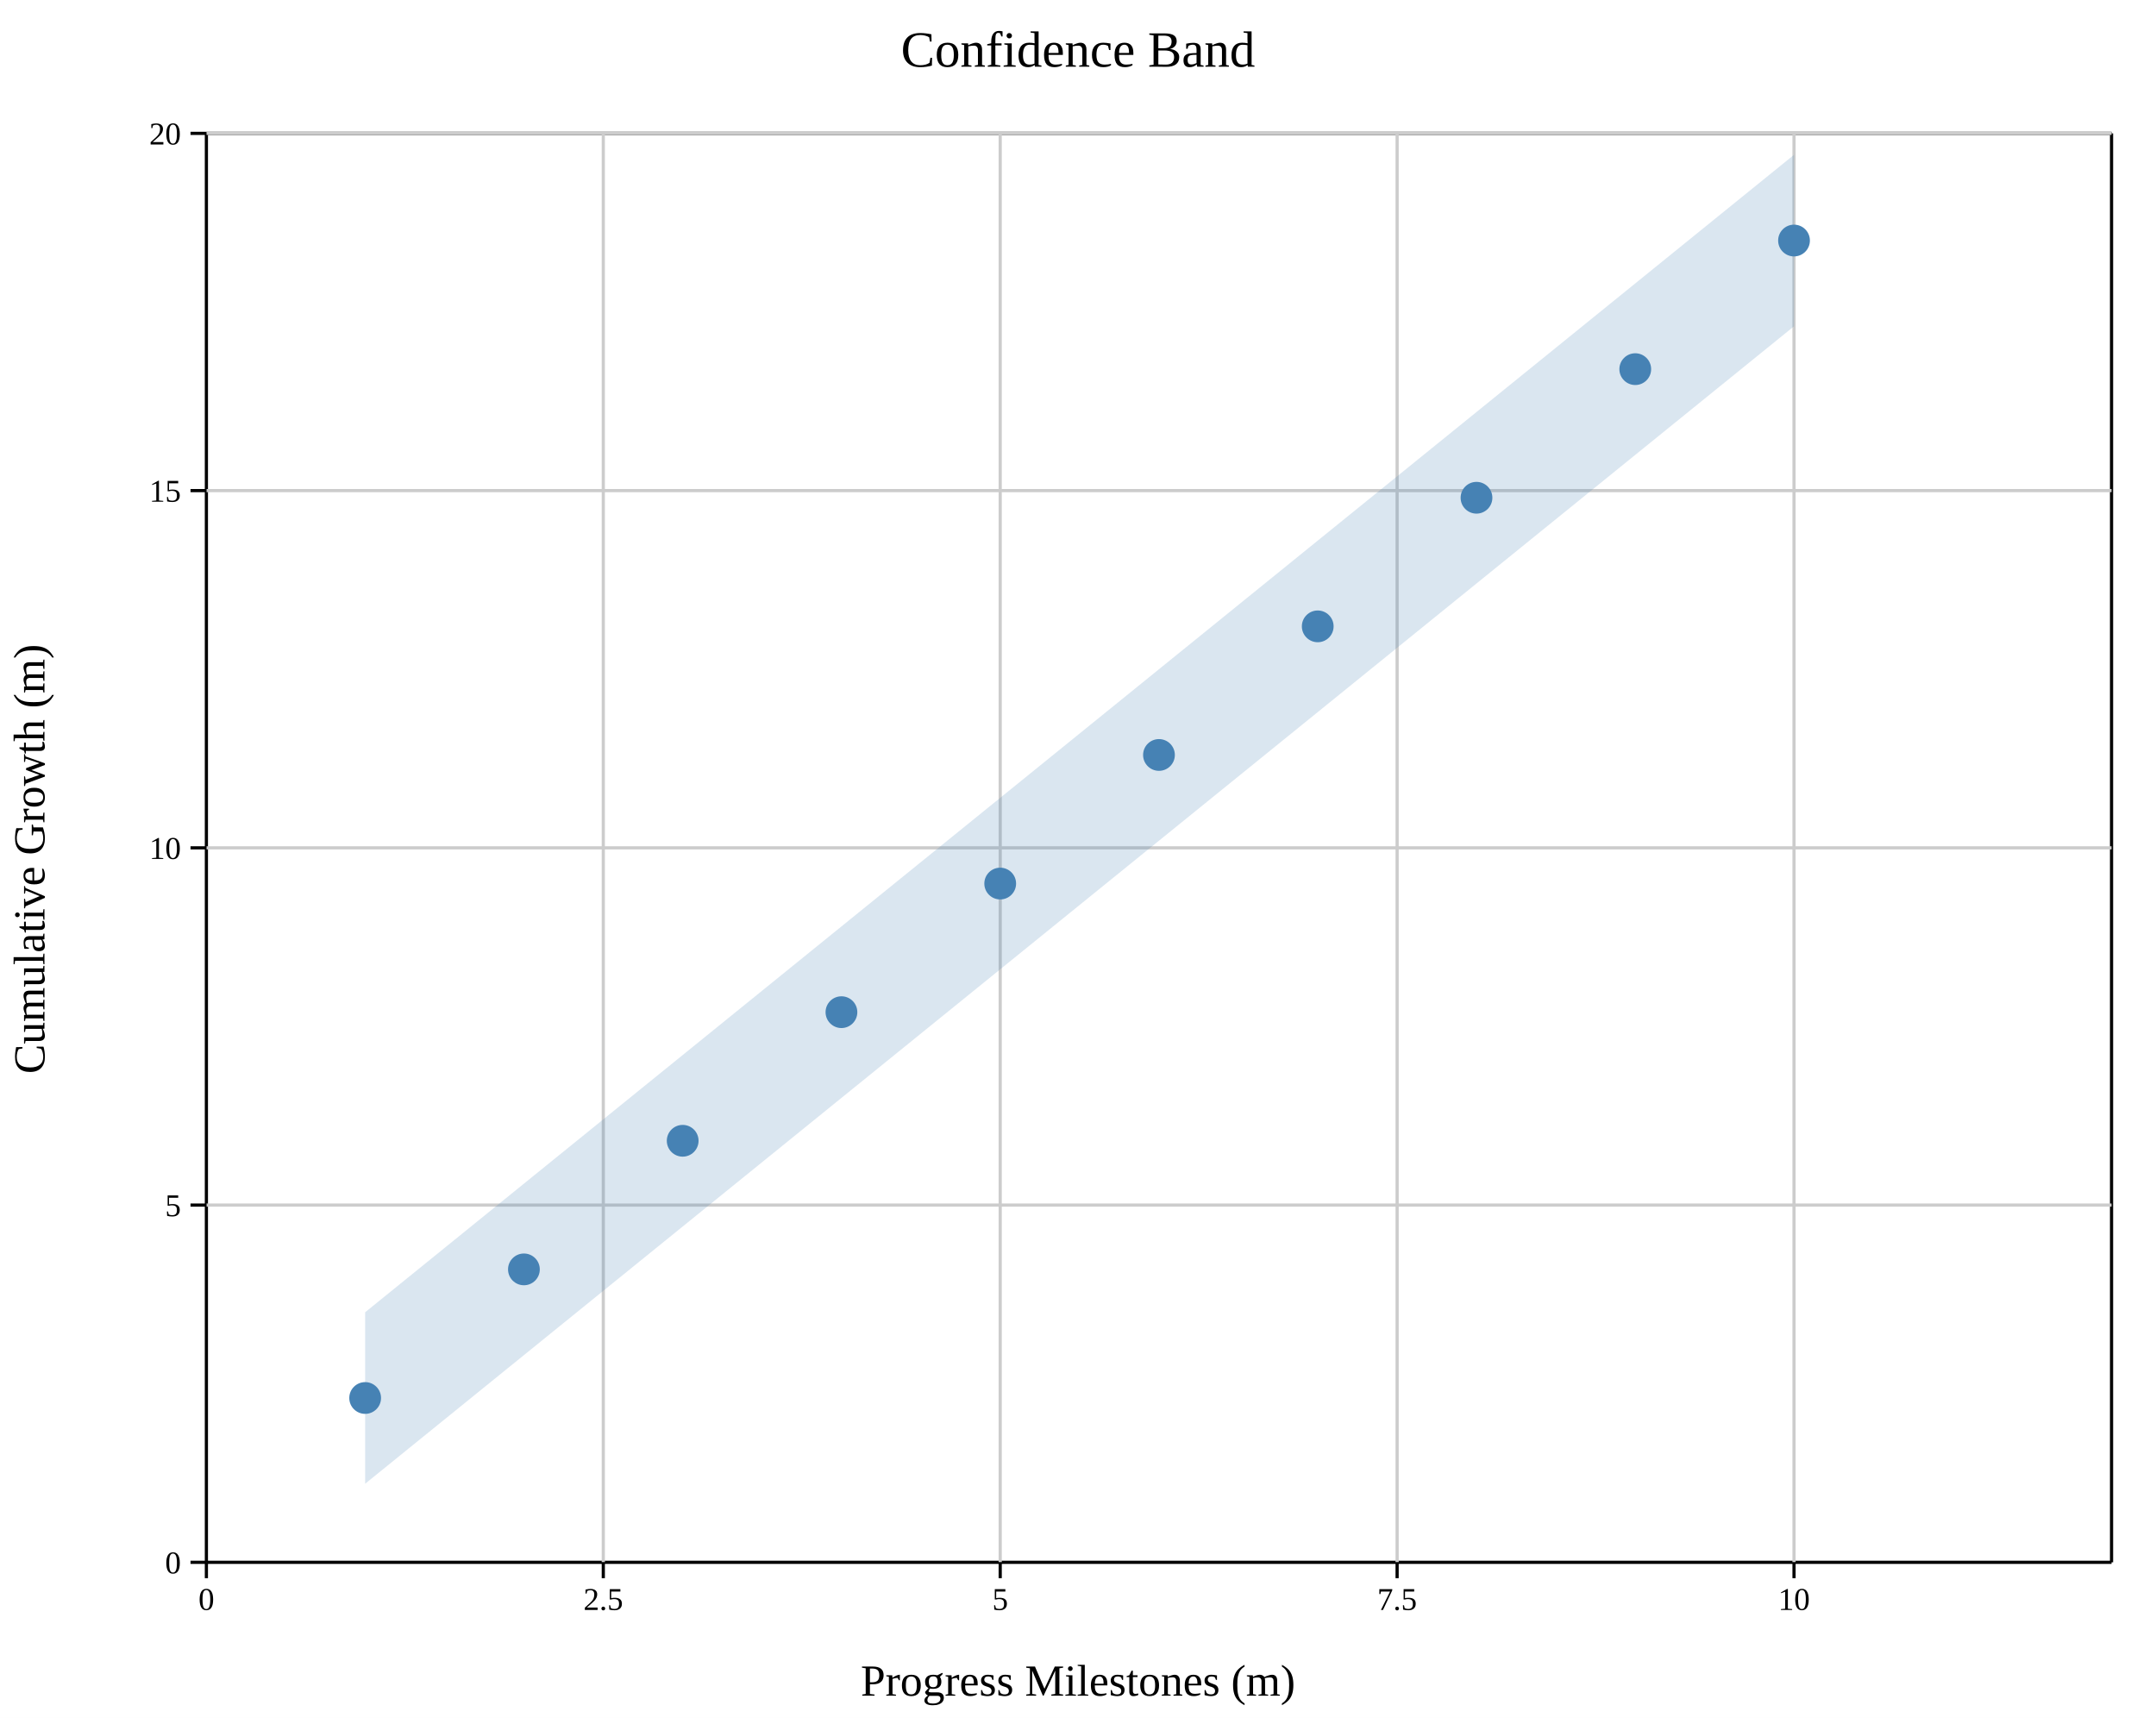
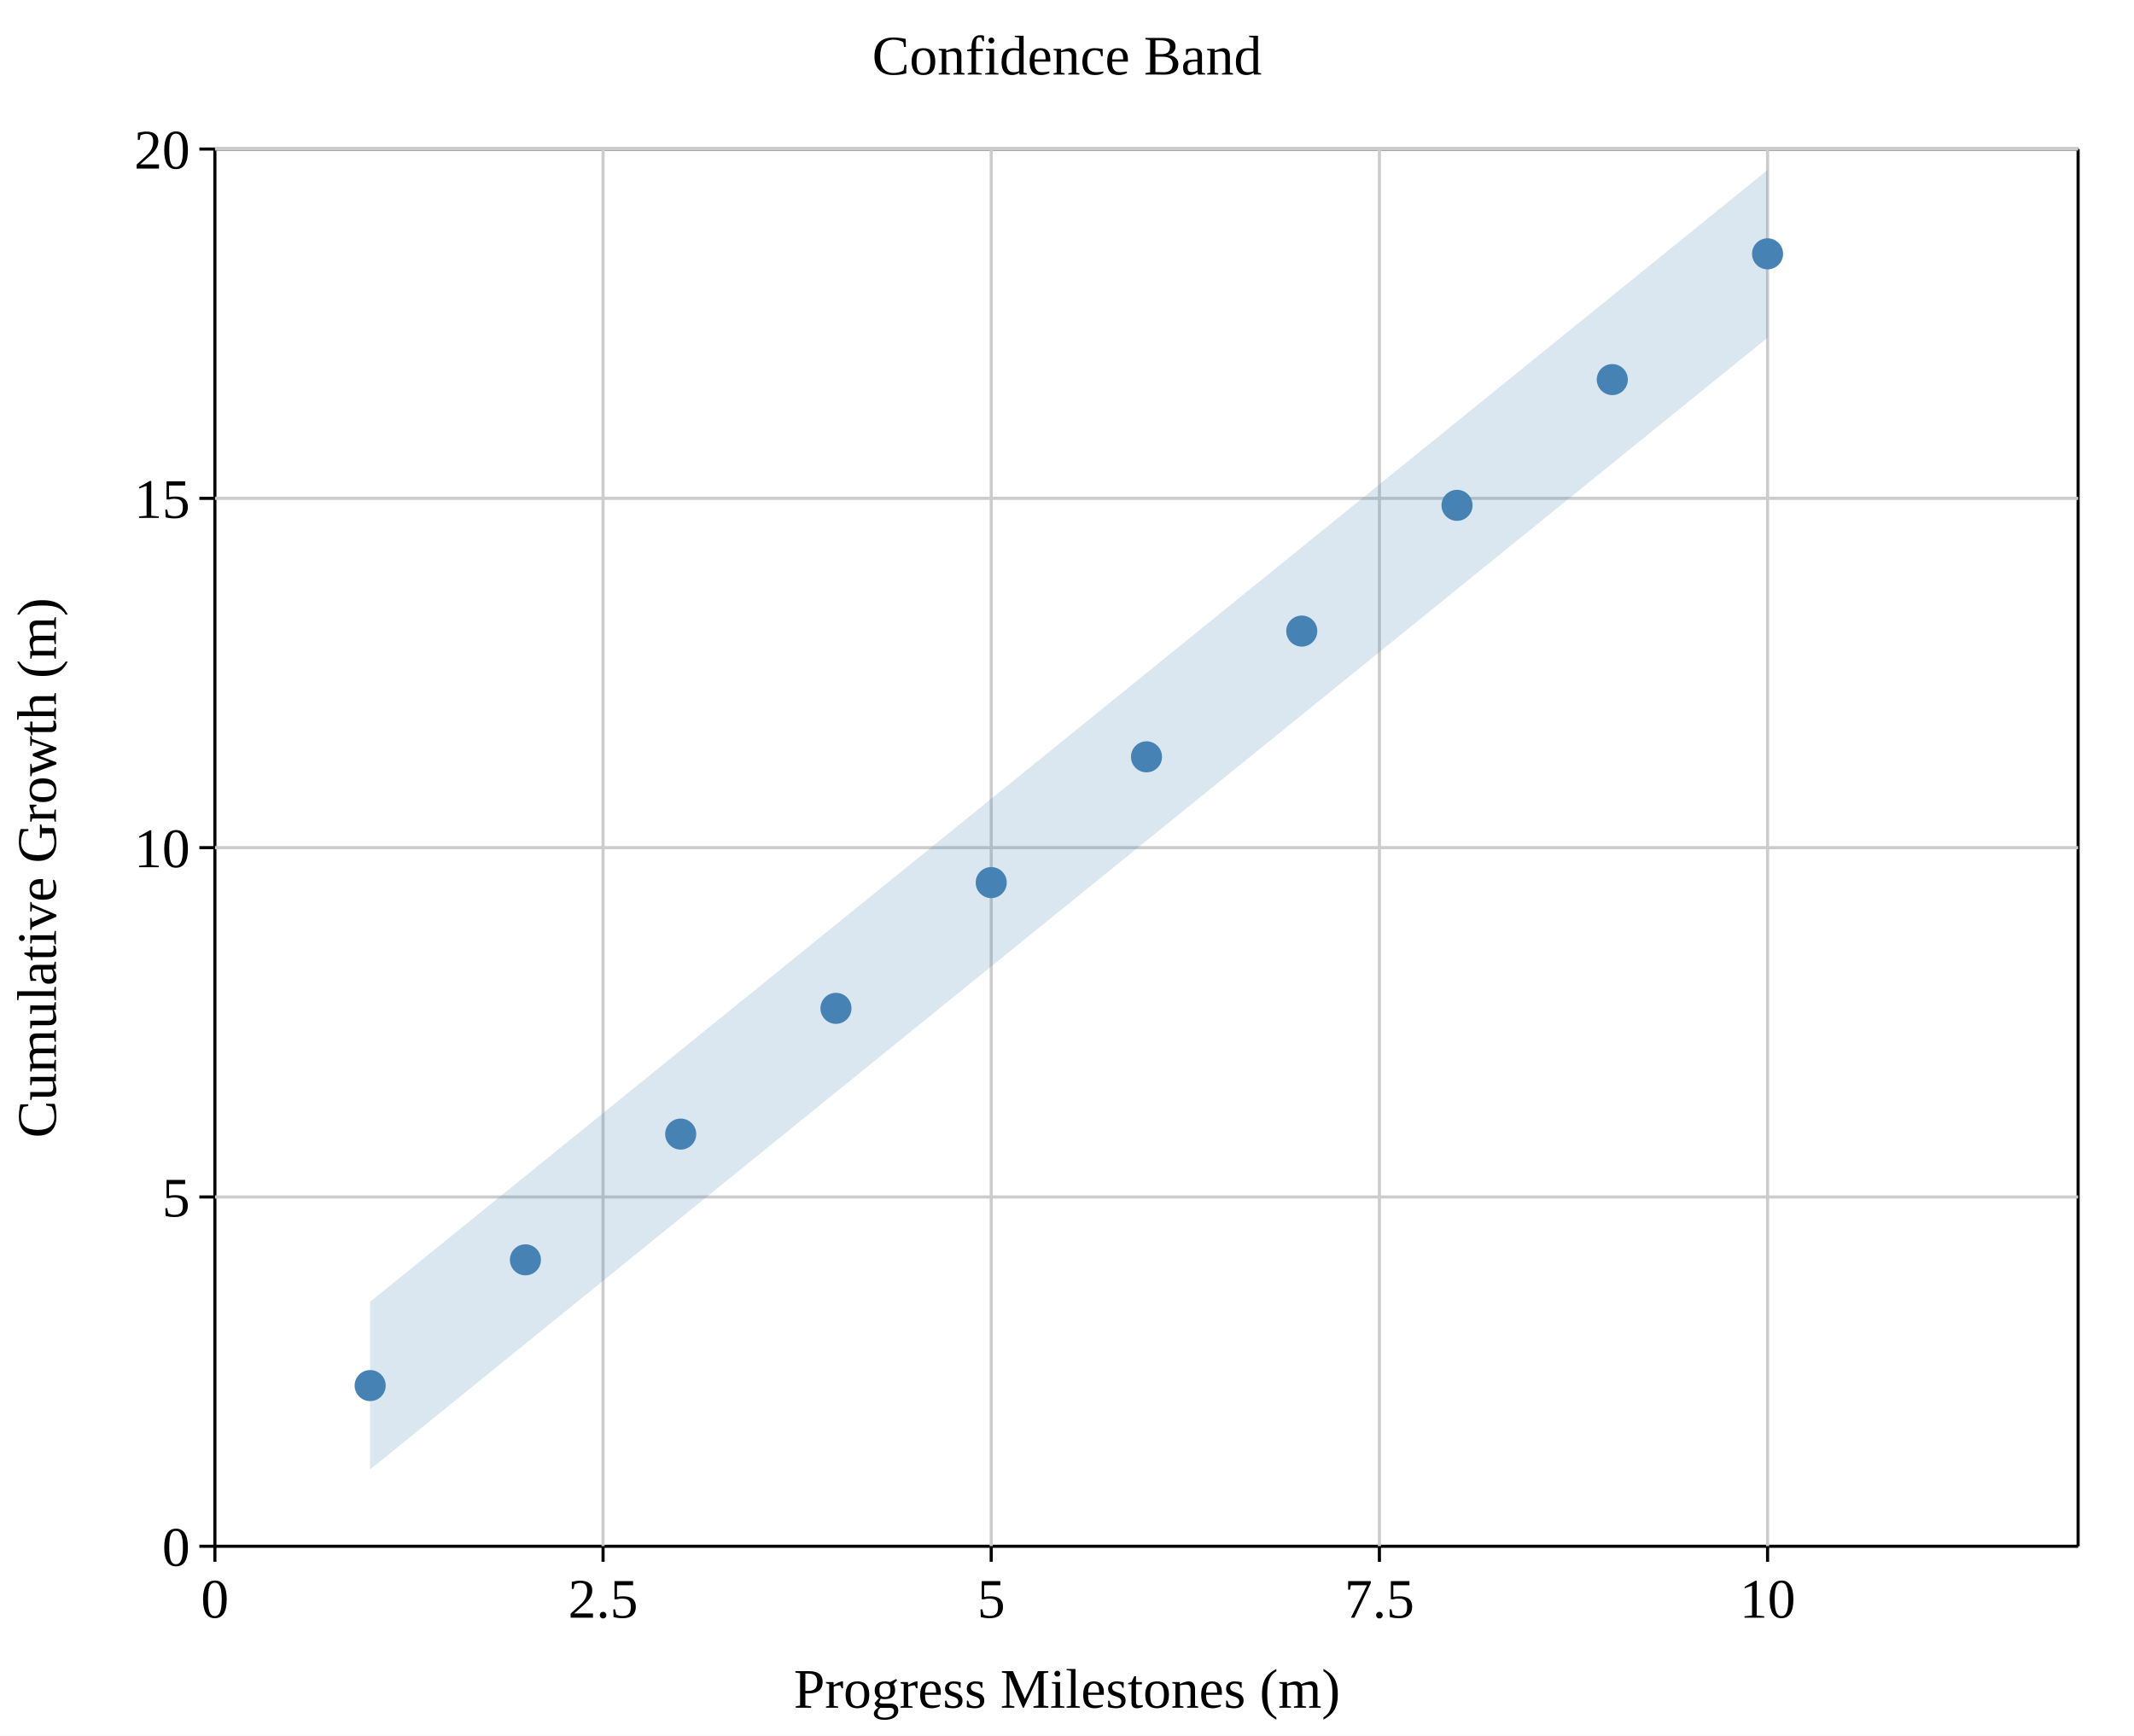
- <svg xmlns="http://www.w3.org/2000/svg" width="679" height="541" fill="black">
+ <svg xmlns="http://www.w3.org/2000/svg" width="687.2" height="559" fill="black">
  <rect width="100%" height="100%" fill="white" />
-   <line x1="65" y1="492" x2="665" y2="492" stroke="black" stroke-width="1" />
-   <line x1="65" y1="42" x2="65" y2="492" stroke="black" stroke-width="1" />
-   <line x1="65" y1="42" x2="665" y2="42" stroke="black" stroke-width="1" />
-   <line x1="665" y1="42" x2="665" y2="492" stroke="black" stroke-width="1" />
-   <line x1="190" y1="42" x2="190" y2="492" stroke="#ccc" stroke-width="1" />
-   <line x1="315" y1="42" x2="315" y2="492" stroke="#ccc" stroke-width="1" />
-   <line x1="440" y1="42" x2="440" y2="492" stroke="#ccc" stroke-width="1" />
-   <line x1="565" y1="42" x2="565" y2="492" stroke="#ccc" stroke-width="1" />
-   <line x1="65" y1="379.5" x2="665" y2="379.5" stroke="#ccc" stroke-width="1" />
-   <line x1="65" y1="267" x2="665" y2="267" stroke="#ccc" stroke-width="1" />
-   <line x1="65" y1="154.5" x2="665" y2="154.5" stroke="#ccc" stroke-width="1" />
-   <line x1="65" y1="42" x2="665" y2="42" stroke="#ccc" stroke-width="1" />
-   <line x1="65" y1="492" x2="65" y2="497" stroke="black" stroke-width="1" />
-   <text x="65" y="507" font-size="10" text-anchor="middle">0</text>
-   <line x1="190" y1="492" x2="190" y2="497" stroke="black" stroke-width="1" />
-   <text x="190" y="507" font-size="10" text-anchor="middle">2.5</text>
-   <line x1="315" y1="492" x2="315" y2="497" stroke="black" stroke-width="1" />
-   <text x="315" y="507" font-size="10" text-anchor="middle">5</text>
-   <line x1="440" y1="492" x2="440" y2="497" stroke="black" stroke-width="1" />
-   <text x="440" y="507" font-size="10" text-anchor="middle">7.5</text>
-   <line x1="565" y1="492" x2="565" y2="497" stroke="black" stroke-width="1" />
-   <text x="565" y="507" font-size="10" text-anchor="middle">10</text>
-   <line x1="60" y1="492" x2="65" y2="492" stroke="black" stroke-width="1" />
-   <text x="57" y="495.5" font-size="10" text-anchor="end">0</text>
-   <line x1="60" y1="379.5" x2="65" y2="379.5" stroke="black" stroke-width="1" />
-   <text x="57" y="383" font-size="10" text-anchor="end">5</text>
-   <line x1="60" y1="267" x2="65" y2="267" stroke="black" stroke-width="1" />
-   <text x="57" y="270.5" font-size="10" text-anchor="end">10</text>
-   <line x1="60" y1="154.5" x2="65" y2="154.5" stroke="black" stroke-width="1" />
-   <text x="57" y="158" font-size="10" text-anchor="end">15</text>
-   <line x1="60" y1="42" x2="65" y2="42" stroke="black" stroke-width="1" />
-   <text x="57" y="45.5" font-size="10" text-anchor="end">20</text>
-   <text x="339.5" y="534" font-size="14" text-anchor="middle">Progress Milestones (m)</text>
-   <text x="14" y="270.5" font-size="14" text-anchor="middle" transform="rotate(-90,14,270.5)">Cumulative Growth (m)</text>
-   <text x="339.5" y="21" font-size="16" text-anchor="middle">Confidence Band</text>
-   <path d="M 115 413.25 L 165 372.75 L 215 332.25 L 265 291.75 L 315 251.25 L 365 210.75 L 415 170.25 L 465 129.75 L 515 89.25 L 565 48.75 L 565 102.75 L 515 143.25 L 465 183.75 L 415 224.25 L 365 264.75 L 315 305.25 L 265 345.75 L 215 386.25 L 165 426.75 L 115 467.25 Z" stroke="none" stroke-width="0" fill="steelblue" fill-opacity="0.2" />
-   <circle cx="115" cy="440.25" r="5" fill="steelblue" />
-   <circle cx="165" cy="399.75" r="5" fill="steelblue" />
-   <circle cx="215" cy="359.25" r="5" fill="steelblue" />
-   <circle cx="265" cy="318.75" r="5" fill="steelblue" />
-   <circle cx="315" cy="278.25" r="5" fill="steelblue" />
-   <circle cx="365" cy="237.75" r="5" fill="steelblue" />
-   <circle cx="415" cy="197.25" r="5" fill="steelblue" />
-   <circle cx="465" cy="156.75" r="5" fill="steelblue" />
-   <circle cx="515" cy="116.25" r="5" fill="steelblue" />
-   <circle cx="565" cy="75.75" r="5" fill="steelblue" />
+   <line x1="69.2" y1="498" x2="669.2" y2="498" stroke="black" stroke-width="1" />
+   <line x1="69.2" y1="48" x2="69.2" y2="498" stroke="black" stroke-width="1" />
+   <line x1="69.2" y1="48" x2="669.2" y2="48" stroke="black" stroke-width="1" />
+   <line x1="669.2" y1="48" x2="669.2" y2="498" stroke="black" stroke-width="1" />
+   <line x1="194.2" y1="48" x2="194.2" y2="498" stroke="#ccc" stroke-width="1" />
+   <line x1="319.2" y1="48" x2="319.2" y2="498" stroke="#ccc" stroke-width="1" />
+   <line x1="444.2" y1="48" x2="444.2" y2="498" stroke="#ccc" stroke-width="1" />
+   <line x1="569.2" y1="48" x2="569.2" y2="498" stroke="#ccc" stroke-width="1" />
+   <line x1="69.2" y1="385.5" x2="669.2" y2="385.5" stroke="#ccc" stroke-width="1" />
+   <line x1="69.2" y1="273" x2="669.2" y2="273" stroke="#ccc" stroke-width="1" />
+   <line x1="69.2" y1="160.5" x2="669.2" y2="160.5" stroke="#ccc" stroke-width="1" />
+   <line x1="69.2" y1="48" x2="669.2" y2="48" stroke="#ccc" stroke-width="1" />
+   <line x1="69.2" y1="498" x2="69.2" y2="503" stroke="black" stroke-width="1" />
+   <text x="69.2" y="521" font-size="18" text-anchor="middle">0</text>
+   <line x1="194.2" y1="498" x2="194.2" y2="503" stroke="black" stroke-width="1" />
+   <text x="194.2" y="521" font-size="18" text-anchor="middle">2.5</text>
+   <line x1="319.2" y1="498" x2="319.2" y2="503" stroke="black" stroke-width="1" />
+   <text x="319.2" y="521" font-size="18" text-anchor="middle">5</text>
+   <line x1="444.2" y1="498" x2="444.2" y2="503" stroke="black" stroke-width="1" />
+   <text x="444.2" y="521" font-size="18" text-anchor="middle">7.5</text>
+   <line x1="569.2" y1="498" x2="569.2" y2="503" stroke="black" stroke-width="1" />
+   <text x="569.2" y="521" font-size="18" text-anchor="middle">10</text>
+   <line x1="64.2" y1="498" x2="69.2" y2="498" stroke="black" stroke-width="1" />
+   <text x="61.2" y="504.3" font-size="18" text-anchor="end">0</text>
+   <line x1="64.2" y1="385.5" x2="69.2" y2="385.5" stroke="black" stroke-width="1" />
+   <text x="61.2" y="391.8" font-size="18" text-anchor="end">5</text>
+   <line x1="64.2" y1="273" x2="69.2" y2="273" stroke="black" stroke-width="1" />
+   <text x="61.2" y="279.3" font-size="18" text-anchor="end">10</text>
+   <line x1="64.2" y1="160.5" x2="69.2" y2="160.5" stroke="black" stroke-width="1" />
+   <text x="61.2" y="166.8" font-size="18" text-anchor="end">15</text>
+   <line x1="64.2" y1="48" x2="69.2" y2="48" stroke="black" stroke-width="1" />
+   <text x="61.2" y="54.3" font-size="18" text-anchor="end">20</text>
+   <text x="343.6" y="550" font-size="18" text-anchor="middle">Progress Milestones (m)</text>
+   <text x="18" y="279.5" font-size="18" text-anchor="middle" transform="rotate(-90,18,279.5)">Cumulative Growth (m)</text>
+   <text x="343.6" y="24" font-size="18" text-anchor="middle">Confidence Band</text>
+   <path d="M 119.2 419.25 L 169.2 378.75 L 219.2 338.25 L 269.2 297.75 L 319.2 257.25 L 369.2 216.75 L 419.2 176.25 L 469.2 135.75 L 519.2 95.25 L 569.2 54.75 L 569.2 108.75 L 519.2 149.25 L 469.2 189.75 L 419.2 230.25 L 369.2 270.75 L 319.2 311.25 L 269.2 351.75 L 219.2 392.25 L 169.2 432.75 L 119.2 473.25 Z" stroke="none" stroke-width="0" fill="steelblue" fill-opacity="0.2" />
+   <circle cx="119.2" cy="446.25" r="5" fill="steelblue" />
+   <circle cx="169.2" cy="405.75" r="5" fill="steelblue" />
+   <circle cx="219.2" cy="365.25" r="5" fill="steelblue" />
+   <circle cx="269.2" cy="324.75" r="5" fill="steelblue" />
+   <circle cx="319.2" cy="284.25" r="5" fill="steelblue" />
+   <circle cx="369.2" cy="243.75" r="5" fill="steelblue" />
+   <circle cx="419.2" cy="203.25" r="5" fill="steelblue" />
+   <circle cx="469.2" cy="162.75" r="5" fill="steelblue" />
+   <circle cx="519.2" cy="122.25" r="5" fill="steelblue" />
+   <circle cx="569.2" cy="81.75" r="5" fill="steelblue" />
</svg>
